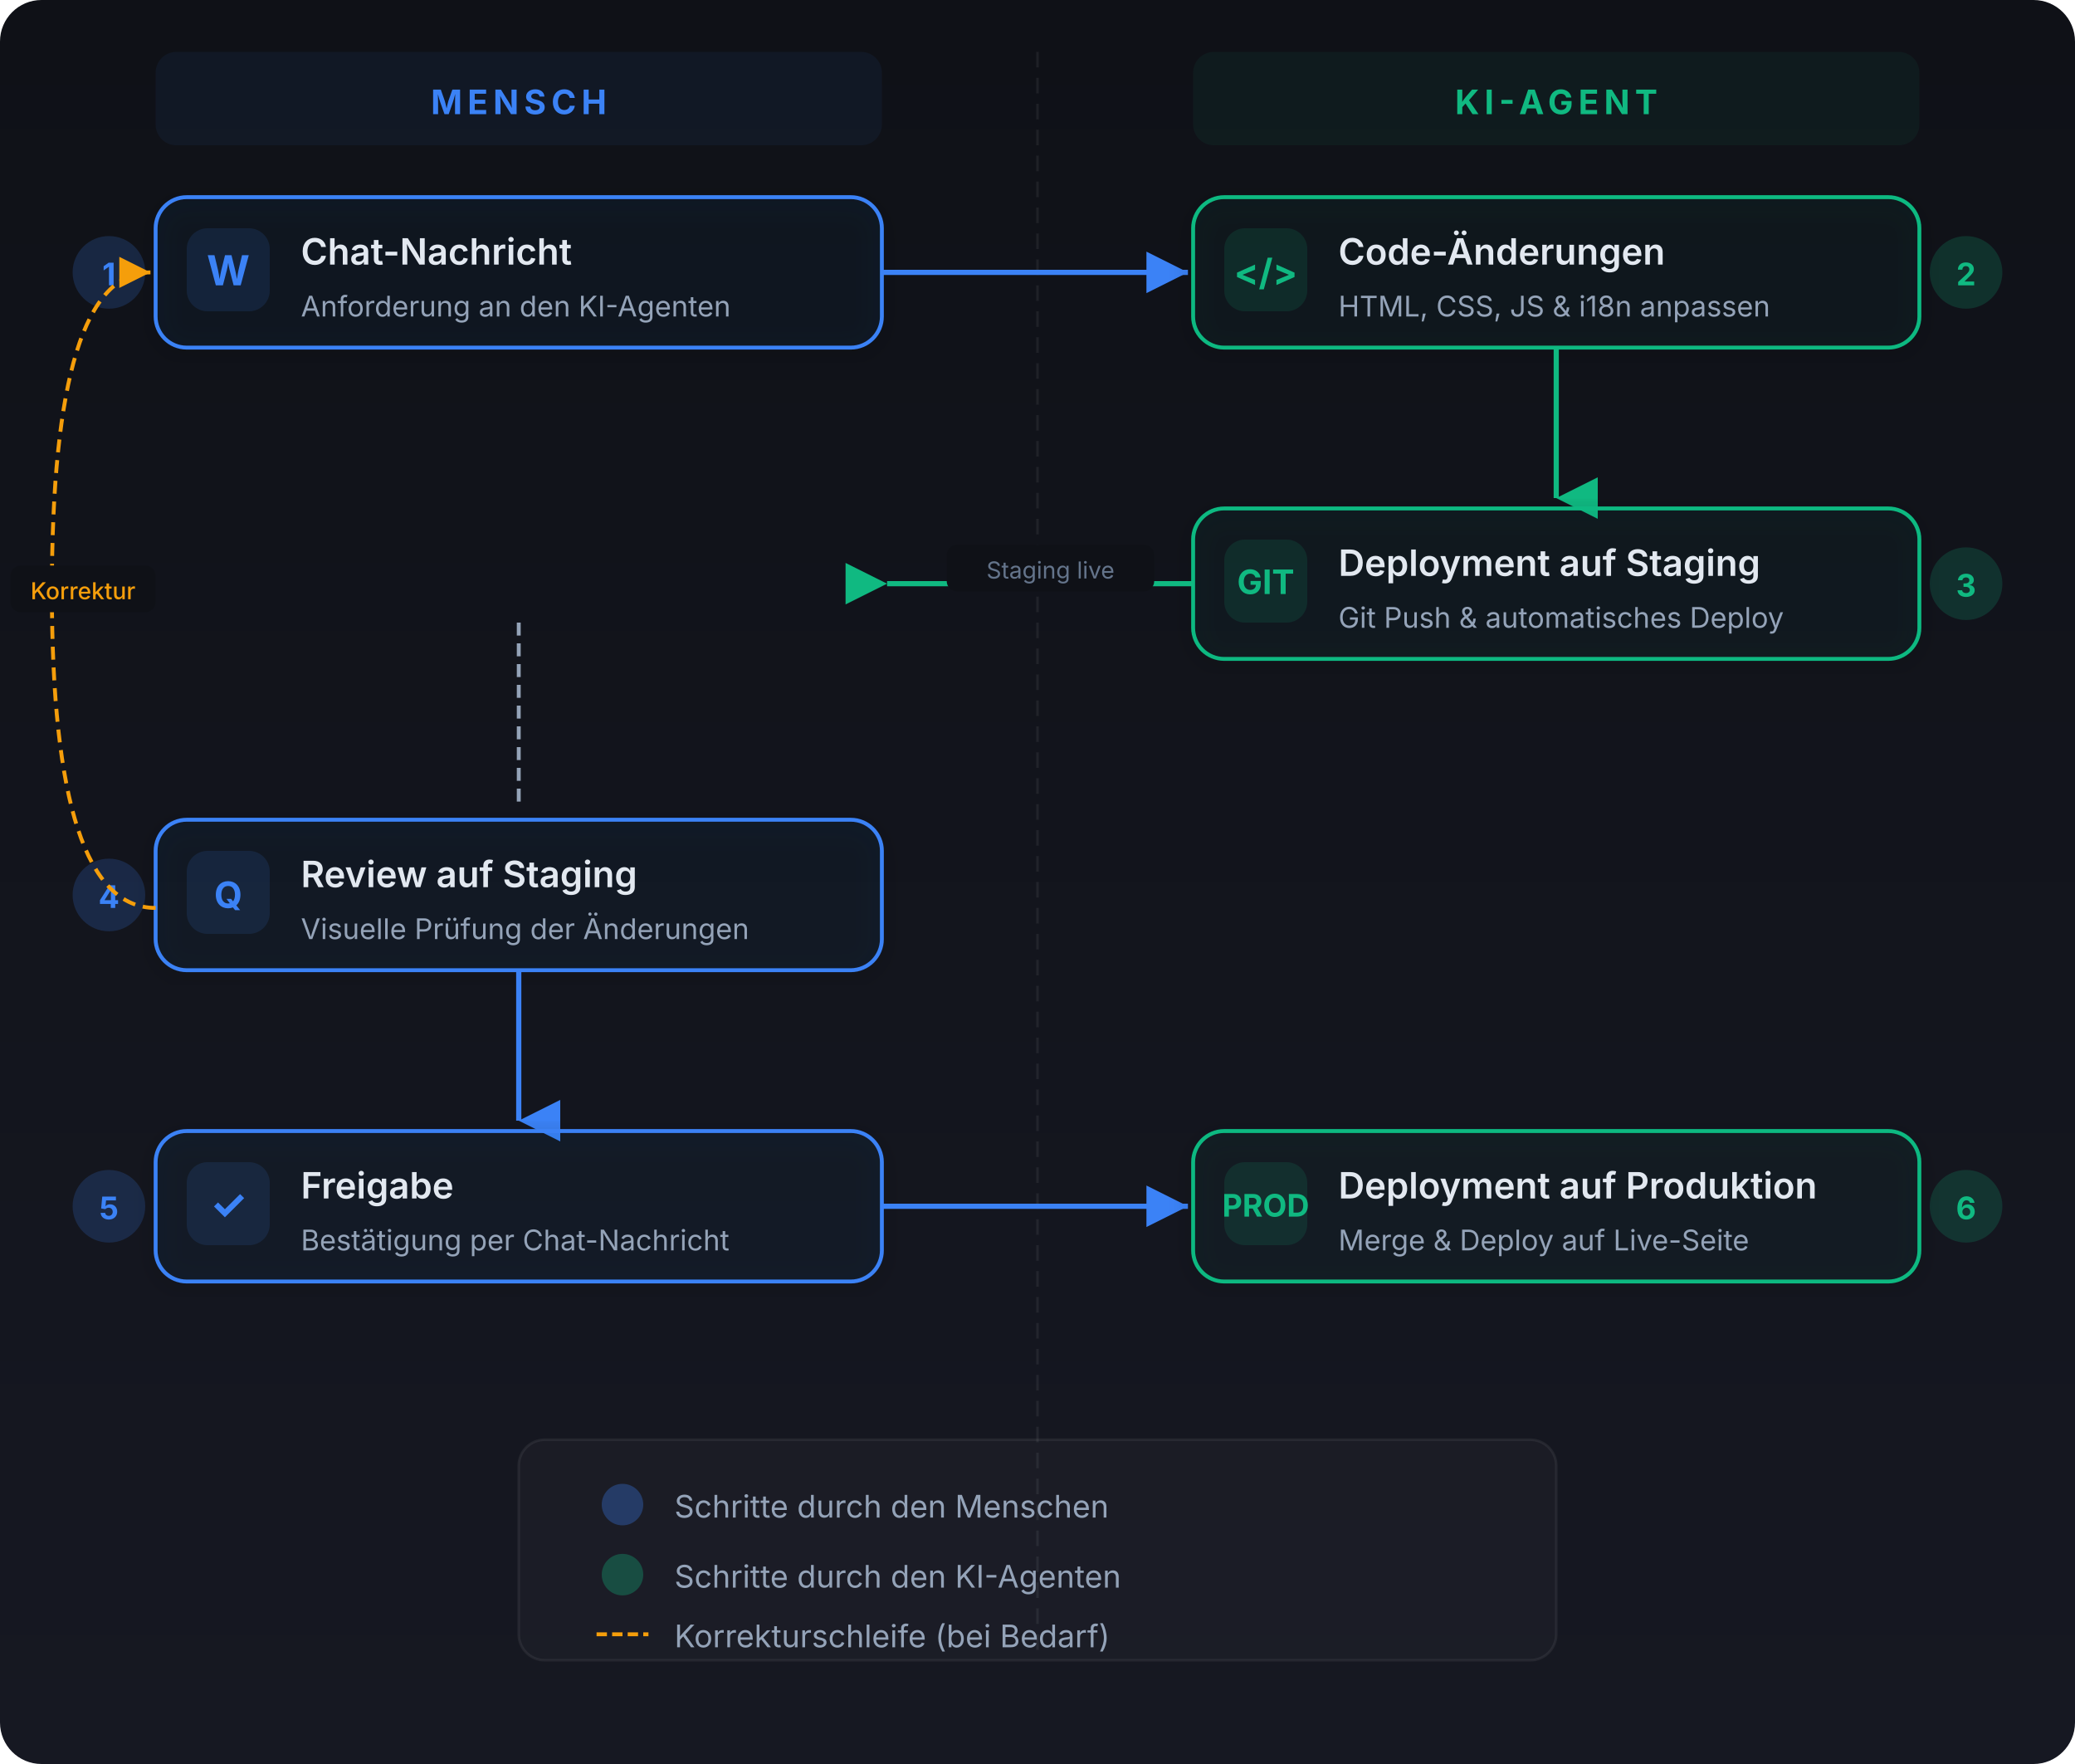
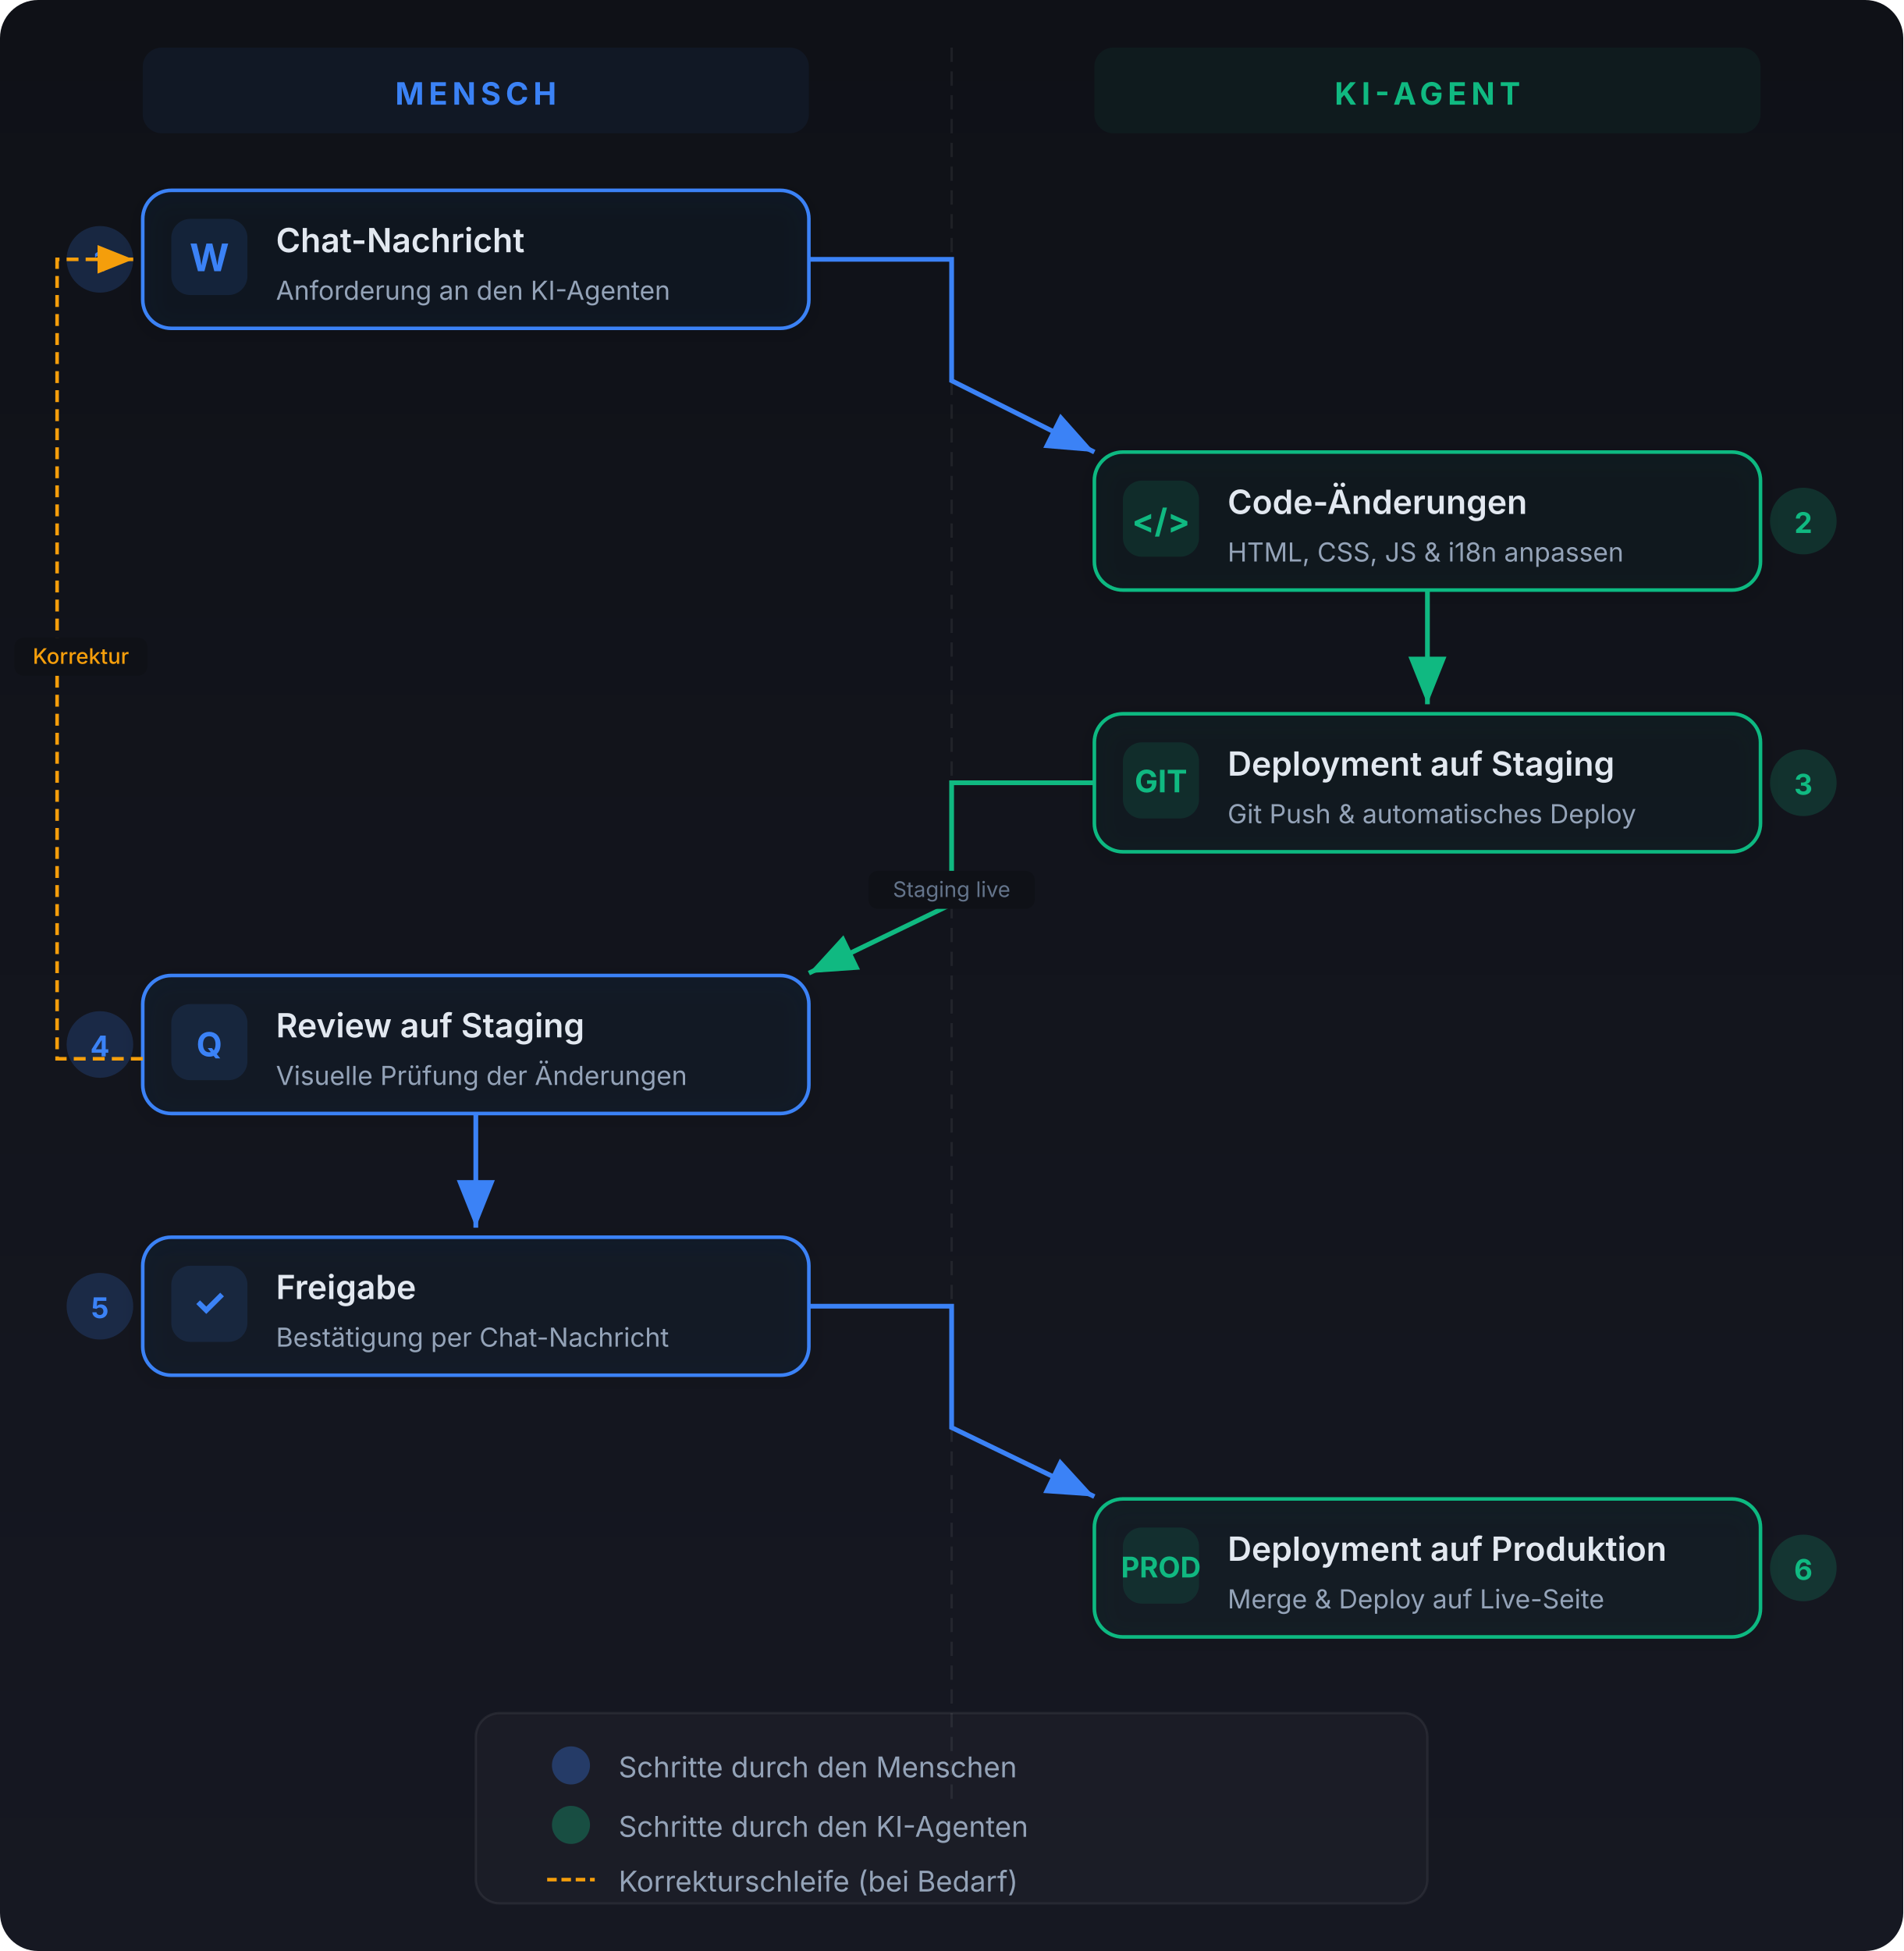
- <svg xmlns="http://www.w3.org/2000/svg" viewBox="0 0 800 680" font-family="Inter, Arial, sans-serif">
+ <svg xmlns="http://www.w3.org/2000/svg" viewBox="0 0 800 820" font-family="Inter, Arial, sans-serif">
  <defs>
    <linearGradient id="bgGrad" x1="0" y1="0" x2="0" y2="1">
      <stop offset="0%" stop-color="#0f1117" />
      <stop offset="100%" stop-color="#161822" />
    </linearGradient>
-     <linearGradient id="humanGrad" x1="0" y1="0" x2="1" y2="1">
-       <stop offset="0%" stop-color="#3b82f6" />
-       <stop offset="100%" stop-color="#2563eb" />
-     </linearGradient>
-     <linearGradient id="agentGrad" x1="0" y1="0" x2="1" y2="1">
-       <stop offset="0%" stop-color="#10b981" />
-       <stop offset="100%" stop-color="#059669" />
-     </linearGradient>
-     <marker id="arRight" markerWidth="8" markerHeight="8" refX="8" refY="4" orient="auto">
-       <path d="M0,0 L8,4 L0,8" fill="#3b82f6" />
+     <marker id="arB" markerWidth="10" markerHeight="8" refX="10" refY="4" orient="auto">
+       <path d="M0,0 L10,4 L0,8 Z" fill="#3b82f6" />
    </marker>
-     <marker id="arRightG" markerWidth="8" markerHeight="8" refX="8" refY="4" orient="auto">
-       <path d="M0,0 L8,4 L0,8" fill="#10b981" />
+     <marker id="arG" markerWidth="10" markerHeight="8" refX="10" refY="4" orient="auto">
+       <path d="M0,0 L10,4 L0,8 Z" fill="#10b981" />
    </marker>
-     <marker id="arDown" markerWidth="8" markerHeight="8" refX="4" refY="8" orient="auto">
-       <path d="M0,0 L4,8 L8,0" fill="#10b981" />
+     <marker id="arY" markerWidth="10" markerHeight="8" refX="10" refY="4" orient="auto">
+       <path d="M0,0 L10,4 L0,8 Z" fill="#f59e0b" />
    </marker>
-     <marker id="arDownB" markerWidth="8" markerHeight="8" refX="4" refY="8" orient="auto">
-       <path d="M0,0 L4,8 L8,0" fill="#3b82f6" />
-     </marker>
-     <marker id="arLeft" markerWidth="8" markerHeight="8" refX="0" refY="4" orient="auto">
-       <path d="M8,0 L0,4 L8,8" fill="#10b981" />
+     <marker id="arGray" markerWidth="10" markerHeight="8" refX="10" refY="4" orient="auto">
+       <path d="M0,0 L10,4 L0,8 Z" fill="#94a3b8" />
    </marker>
    <filter id="shadow">
      <feDropShadow dx="0" dy="2" stdDeviation="4" flood-color="#000" flood-opacity="0.4" />
    </filter>
  </defs>
-   <rect width="800" height="680" fill="url(#bgGrad)" rx="16" />
+   <rect width="800" height="820" fill="url(#bgGrad)" rx="16" />
  <rect x="60" y="20" width="280" height="36" rx="8" fill="#3b82f610" />
  <text x="200" y="44" text-anchor="middle" fill="#3b82f6" font-size="13" font-weight="700" letter-spacing="2">MENSCH</text>
  <rect x="460" y="20" width="280" height="36" rx="8" fill="#10b98110" />
  <text x="600" y="44" text-anchor="middle" fill="#10b981" font-size="13" font-weight="700" letter-spacing="2">KI-AGENT</text>
-   <line x1="400" y1="20" x2="400" y2="640" stroke="#ffffff10" stroke-width="1" stroke-dasharray="6,4" />
-   <circle cx="42" cy="105" r="14" fill="#3b82f630" />
-   <text x="42" y="110" text-anchor="middle" fill="#3b82f6" font-size="12" font-weight="700">1</text>
-   <rect x="60" y="76" width="280" height="58" rx="12" fill="#3b82f608" stroke="#3b82f6" stroke-width="1.5" filter="url(#shadow)" />
-   <rect x="72" y="88" width="32" height="32" rx="8" fill="#3b82f620" />
-   <text x="88" y="110" text-anchor="middle" fill="#3b82f6" font-size="16" font-weight="700">W</text>
-   <text x="116" y="102" fill="#e2e8f0" font-size="14" font-weight="600">Chat-Nachricht</text>
-   <text x="116" y="122" fill="#94a3b8" font-size="11">Anforderung an den KI-Agenten</text>
-   <path d="M340 105 L458 105" stroke="#3b82f6" stroke-width="2" fill="none" marker-end="url(#arRight)" />
-   <circle cx="758" cy="105" r="14" fill="#10b98130" />
-   <text x="758" y="110" text-anchor="middle" fill="#10b981" font-size="12" font-weight="700">2</text>
-   <rect x="460" y="76" width="280" height="58" rx="12" fill="#10b98108" stroke="#10b981" stroke-width="1.5" filter="url(#shadow)" />
-   <rect x="472" y="88" width="32" height="32" rx="8" fill="#10b98120" />
-   <text x="488" y="110" text-anchor="middle" fill="#10b981" font-size="14" font-weight="700">&lt;/&gt;</text>
-   <text x="516" y="102" fill="#e2e8f0" font-size="14" font-weight="600">Code-Änderungen</text>
-   <text x="516" y="122" fill="#94a3b8" font-size="11">HTML, CSS, JS &amp; i18n anpassen</text>
-   <line x1="600" y1="134" x2="600" y2="192" stroke="#10b981" stroke-width="2" marker-end="url(#arDown)" />
-   <circle cx="758" cy="225" r="14" fill="#10b98130" />
-   <text x="758" y="230" text-anchor="middle" fill="#10b981" font-size="12" font-weight="700">3</text>
-   <rect x="460" y="196" width="280" height="58" rx="12" fill="#10b98108" stroke="#10b981" stroke-width="1.5" filter="url(#shadow)" />
-   <rect x="472" y="208" width="32" height="32" rx="8" fill="#10b98120" />
-   <text x="488" y="229" text-anchor="middle" fill="#10b981" font-size="13" font-weight="700">GIT</text>
-   <text x="516" y="222" fill="#e2e8f0" font-size="14" font-weight="600">Deployment auf Staging</text>
-   <text x="516" y="242" fill="#94a3b8" font-size="11">Git Push &amp; automatisches Deploy</text>
-   <path d="M460 225 L342 225" stroke="#10b981" stroke-width="2" fill="none" marker-end="url(#arLeft)" />
-   <rect x="365" y="210" width="80" height="18" rx="4" fill="#0f1117" />
-   <text x="405" y="223" text-anchor="middle" fill="#64748b" font-size="9">Staging live</text>
-   <line x1="200" y1="240" x2="200" y2="312" stroke="#94a3b8" stroke-width="1.5" stroke-dasharray="5,3" />
-   <circle cx="42" cy="345" r="14" fill="#3b82f630" />
-   <text x="42" y="350" text-anchor="middle" fill="#3b82f6" font-size="12" font-weight="700">4</text>
-   <rect x="60" y="316" width="280" height="58" rx="12" fill="#3b82f608" stroke="#3b82f6" stroke-width="1.5" filter="url(#shadow)" />
-   <rect x="72" y="328" width="32" height="32" rx="8" fill="#3b82f620" />
-   <text x="88" y="350" text-anchor="middle" fill="#3b82f6" font-size="14" font-weight="700">Q</text>
-   <text x="116" y="342" fill="#e2e8f0" font-size="14" font-weight="600">Review auf Staging</text>
-   <text x="116" y="362" fill="#94a3b8" font-size="11">Visuelle Prüfung der Änderungen</text>
-   <line x1="200" y1="374" x2="200" y2="432" stroke="#3b82f6" stroke-width="2" marker-end="url(#arDownB)" />
-   <circle cx="42" cy="465" r="14" fill="#3b82f630" />
-   <text x="42" y="470" text-anchor="middle" fill="#3b82f6" font-size="12" font-weight="700">5</text>
-   <rect x="60" y="436" width="280" height="58" rx="12" fill="#3b82f608" stroke="#3b82f6" stroke-width="1.5" filter="url(#shadow)" />
-   <rect x="72" y="448" width="32" height="32" rx="8" fill="#3b82f620" />
-   <text x="88" y="470" text-anchor="middle" fill="#3b82f6" font-size="16" font-weight="700">✓</text>
-   <text x="116" y="462" fill="#e2e8f0" font-size="14" font-weight="600">Freigabe</text>
-   <text x="116" y="482" fill="#94a3b8" font-size="11">Bestätigung per Chat-Nachricht</text>
-   <path d="M340 465 L458 465" stroke="#3b82f6" stroke-width="2" fill="none" marker-end="url(#arRight)" />
-   <circle cx="758" cy="465" r="14" fill="#10b98130" />
-   <text x="758" y="470" text-anchor="middle" fill="#10b981" font-size="12" font-weight="700">6</text>
-   <rect x="460" y="436" width="280" height="58" rx="12" fill="#10b98108" stroke="#10b981" stroke-width="1.5" filter="url(#shadow)" />
-   <rect x="472" y="448" width="32" height="32" rx="8" fill="#10b98120" />
-   <text x="488" y="469" text-anchor="middle" fill="#10b981" font-size="12" font-weight="700">PROD</text>
-   <text x="516" y="462" fill="#e2e8f0" font-size="14" font-weight="600">Deployment auf Produktion</text>
-   <text x="516" y="482" fill="#94a3b8" font-size="11">Merge &amp; Deploy auf Live-Seite</text>
-   <path d="M60 350 Q20 350 20 228 Q20 105 58 105" stroke="#f59e0b" stroke-width="1.5" fill="none" stroke-dasharray="5,3" marker-end="url(#arIterRight)" />
-   <defs>
-     <marker id="arIterRight" markerWidth="8" markerHeight="8" refX="8" refY="4" orient="auto">
-       <path d="M0,0 L8,4 L0,8" fill="#f59e0b" />
-     </marker>
-   </defs>
-   <rect x="4" y="218" width="56" height="18" rx="4" fill="#0f1117" />
-   <text x="32" y="231" text-anchor="middle" fill="#f59e0b" font-size="9" font-weight="500">Korrektur</text>
-   <rect x="200" y="555" width="400" height="85" rx="10" fill="#ffffff06" stroke="#ffffff10" stroke-width="1" />
-   <circle cx="240" cy="580" r="8" fill="#3b82f650" />
-   <text x="260" y="585" fill="#94a3b8" font-size="12">Schritte durch den Menschen</text>
-   <circle cx="240" cy="607" r="8" fill="#10b98150" />
-   <text x="260" y="612" fill="#94a3b8" font-size="12">Schritte durch den KI-Agenten</text>
-   <line x1="230" y1="630" x2="250" y2="630" stroke="#f59e0b" stroke-width="1.5" stroke-dasharray="4,2" />
-   <text x="260" y="635" fill="#94a3b8" font-size="12">Korrekturschleife (bei Bedarf)</text>
+   <line x1="400" y1="20" x2="400" y2="760" stroke="#ffffff10" stroke-width="1" stroke-dasharray="6,4" />
+   <circle cx="42" cy="109" r="14" fill="#3b82f630" />
+   <text x="42" y="114" text-anchor="middle" fill="#3b82f6" font-size="12" font-weight="700">1</text>
+   <rect x="60" y="80" width="280" height="58" rx="12" fill="#3b82f608" stroke="#3b82f6" stroke-width="1.5" filter="url(#shadow)" />
+   <rect x="72" y="92" width="32" height="32" rx="8" fill="#3b82f620" />
+   <text x="88" y="114" text-anchor="middle" fill="#3b82f6" font-size="16" font-weight="700">W</text>
+   <text x="116" y="106" fill="#e2e8f0" font-size="14" font-weight="600">Chat-Nachricht</text>
+   <text x="116" y="126" fill="#94a3b8" font-size="11">Anforderung an den KI-Agenten</text>
+   <path d="M340 109 L400 109 L400 160 L460 190" stroke="#3b82f6" stroke-width="2" fill="none" marker-end="url(#arB)" />
+   <circle cx="758" cy="219" r="14" fill="#10b98130" />
+   <text x="758" y="224" text-anchor="middle" fill="#10b981" font-size="12" font-weight="700">2</text>
+   <rect x="460" y="190" width="280" height="58" rx="12" fill="#10b98108" stroke="#10b981" stroke-width="1.5" filter="url(#shadow)" />
+   <rect x="472" y="202" width="32" height="32" rx="8" fill="#10b98120" />
+   <text x="488" y="224" text-anchor="middle" fill="#10b981" font-size="14" font-weight="700">&lt;/&gt;</text>
+   <text x="516" y="216" fill="#e2e8f0" font-size="14" font-weight="600">Code-Änderungen</text>
+   <text x="516" y="236" fill="#94a3b8" font-size="11">HTML, CSS, JS &amp; i18n anpassen</text>
+   <line x1="600" y1="248" x2="600" y2="296" stroke="#10b981" stroke-width="2" marker-end="url(#arG)" />
+   <circle cx="758" cy="329" r="14" fill="#10b98130" />
+   <text x="758" y="334" text-anchor="middle" fill="#10b981" font-size="12" font-weight="700">3</text>
+   <rect x="460" y="300" width="280" height="58" rx="12" fill="#10b98108" stroke="#10b981" stroke-width="1.5" filter="url(#shadow)" />
+   <rect x="472" y="312" width="32" height="32" rx="8" fill="#10b98120" />
+   <text x="488" y="333" text-anchor="middle" fill="#10b981" font-size="13" font-weight="700">GIT</text>
+   <text x="516" y="326" fill="#e2e8f0" font-size="14" font-weight="600">Deployment auf Staging</text>
+   <text x="516" y="346" fill="#94a3b8" font-size="11">Git Push &amp; automatisches Deploy</text>
+   <path d="M460 329 L400 329 L400 380 L340 409" stroke="#10b981" stroke-width="2" fill="none" marker-end="url(#arG)" />
+   <rect x="365" y="366" width="70" height="16" rx="4" fill="#0f1117" />
+   <text x="400" y="377" text-anchor="middle" fill="#64748b" font-size="9">Staging live</text>
+   <circle cx="42" cy="439" r="14" fill="#3b82f630" />
+   <text x="42" y="444" text-anchor="middle" fill="#3b82f6" font-size="12" font-weight="700">4</text>
+   <rect x="60" y="410" width="280" height="58" rx="12" fill="#3b82f608" stroke="#3b82f6" stroke-width="1.5" filter="url(#shadow)" />
+   <rect x="72" y="422" width="32" height="32" rx="8" fill="#3b82f620" />
+   <text x="88" y="444" text-anchor="middle" fill="#3b82f6" font-size="14" font-weight="700">Q</text>
+   <text x="116" y="436" fill="#e2e8f0" font-size="14" font-weight="600">Review auf Staging</text>
+   <text x="116" y="456" fill="#94a3b8" font-size="11">Visuelle Prüfung der Änderungen</text>
+   <line x1="200" y1="468" x2="200" y2="516" stroke="#3b82f6" stroke-width="2" marker-end="url(#arB)" />
+   <circle cx="42" cy="549" r="14" fill="#3b82f630" />
+   <text x="42" y="554" text-anchor="middle" fill="#3b82f6" font-size="12" font-weight="700">5</text>
+   <rect x="60" y="520" width="280" height="58" rx="12" fill="#3b82f608" stroke="#3b82f6" stroke-width="1.5" filter="url(#shadow)" />
+   <rect x="72" y="532" width="32" height="32" rx="8" fill="#3b82f620" />
+   <text x="88" y="553" text-anchor="middle" fill="#3b82f6" font-size="16" font-weight="700">✓</text>
+   <text x="116" y="546" fill="#e2e8f0" font-size="14" font-weight="600">Freigabe</text>
+   <text x="116" y="566" fill="#94a3b8" font-size="11">Bestätigung per Chat-Nachricht</text>
+   <path d="M340 549 L400 549 L400 600 L460 629" stroke="#3b82f6" stroke-width="2" fill="none" marker-end="url(#arB)" />
+   <circle cx="758" cy="659" r="14" fill="#10b98130" />
+   <text x="758" y="664" text-anchor="middle" fill="#10b981" font-size="12" font-weight="700">6</text>
+   <rect x="460" y="630" width="280" height="58" rx="12" fill="#10b98108" stroke="#10b981" stroke-width="1.5" filter="url(#shadow)" />
+   <rect x="472" y="642" width="32" height="32" rx="8" fill="#10b98120" />
+   <text x="488" y="663" text-anchor="middle" fill="#10b981" font-size="12" font-weight="700">PROD</text>
+   <text x="516" y="656" fill="#e2e8f0" font-size="14" font-weight="600">Deployment auf Produktion</text>
+   <text x="516" y="676" fill="#94a3b8" font-size="11">Merge &amp; Deploy auf Live-Seite</text>
+   <path d="M60 445 L24 445 L24 109 L56 109" stroke="#f59e0b" stroke-width="1.5" fill="none" stroke-dasharray="5,3" marker-end="url(#arY)" />
+   <rect x="6" y="268" width="56" height="16" rx="4" fill="#0f1117" />
+   <text x="34" y="279" text-anchor="middle" fill="#f59e0b" font-size="9" font-weight="500">Korrektur</text>
+   <rect x="200" y="720" width="400" height="80" rx="10" fill="#ffffff06" stroke="#ffffff10" stroke-width="1" />
+   <circle cx="240" cy="742" r="8" fill="#3b82f650" />
+   <text x="260" y="747" fill="#94a3b8" font-size="12">Schritte durch den Menschen</text>
+   <circle cx="240" cy="767" r="8" fill="#10b98150" />
+   <text x="260" y="772" fill="#94a3b8" font-size="12">Schritte durch den KI-Agenten</text>
+   <line x1="230" y1="790" x2="250" y2="790" stroke="#f59e0b" stroke-width="1.5" stroke-dasharray="4,2" />
+   <text x="260" y="795" fill="#94a3b8" font-size="12">Korrekturschleife (bei Bedarf)</text>
</svg>
